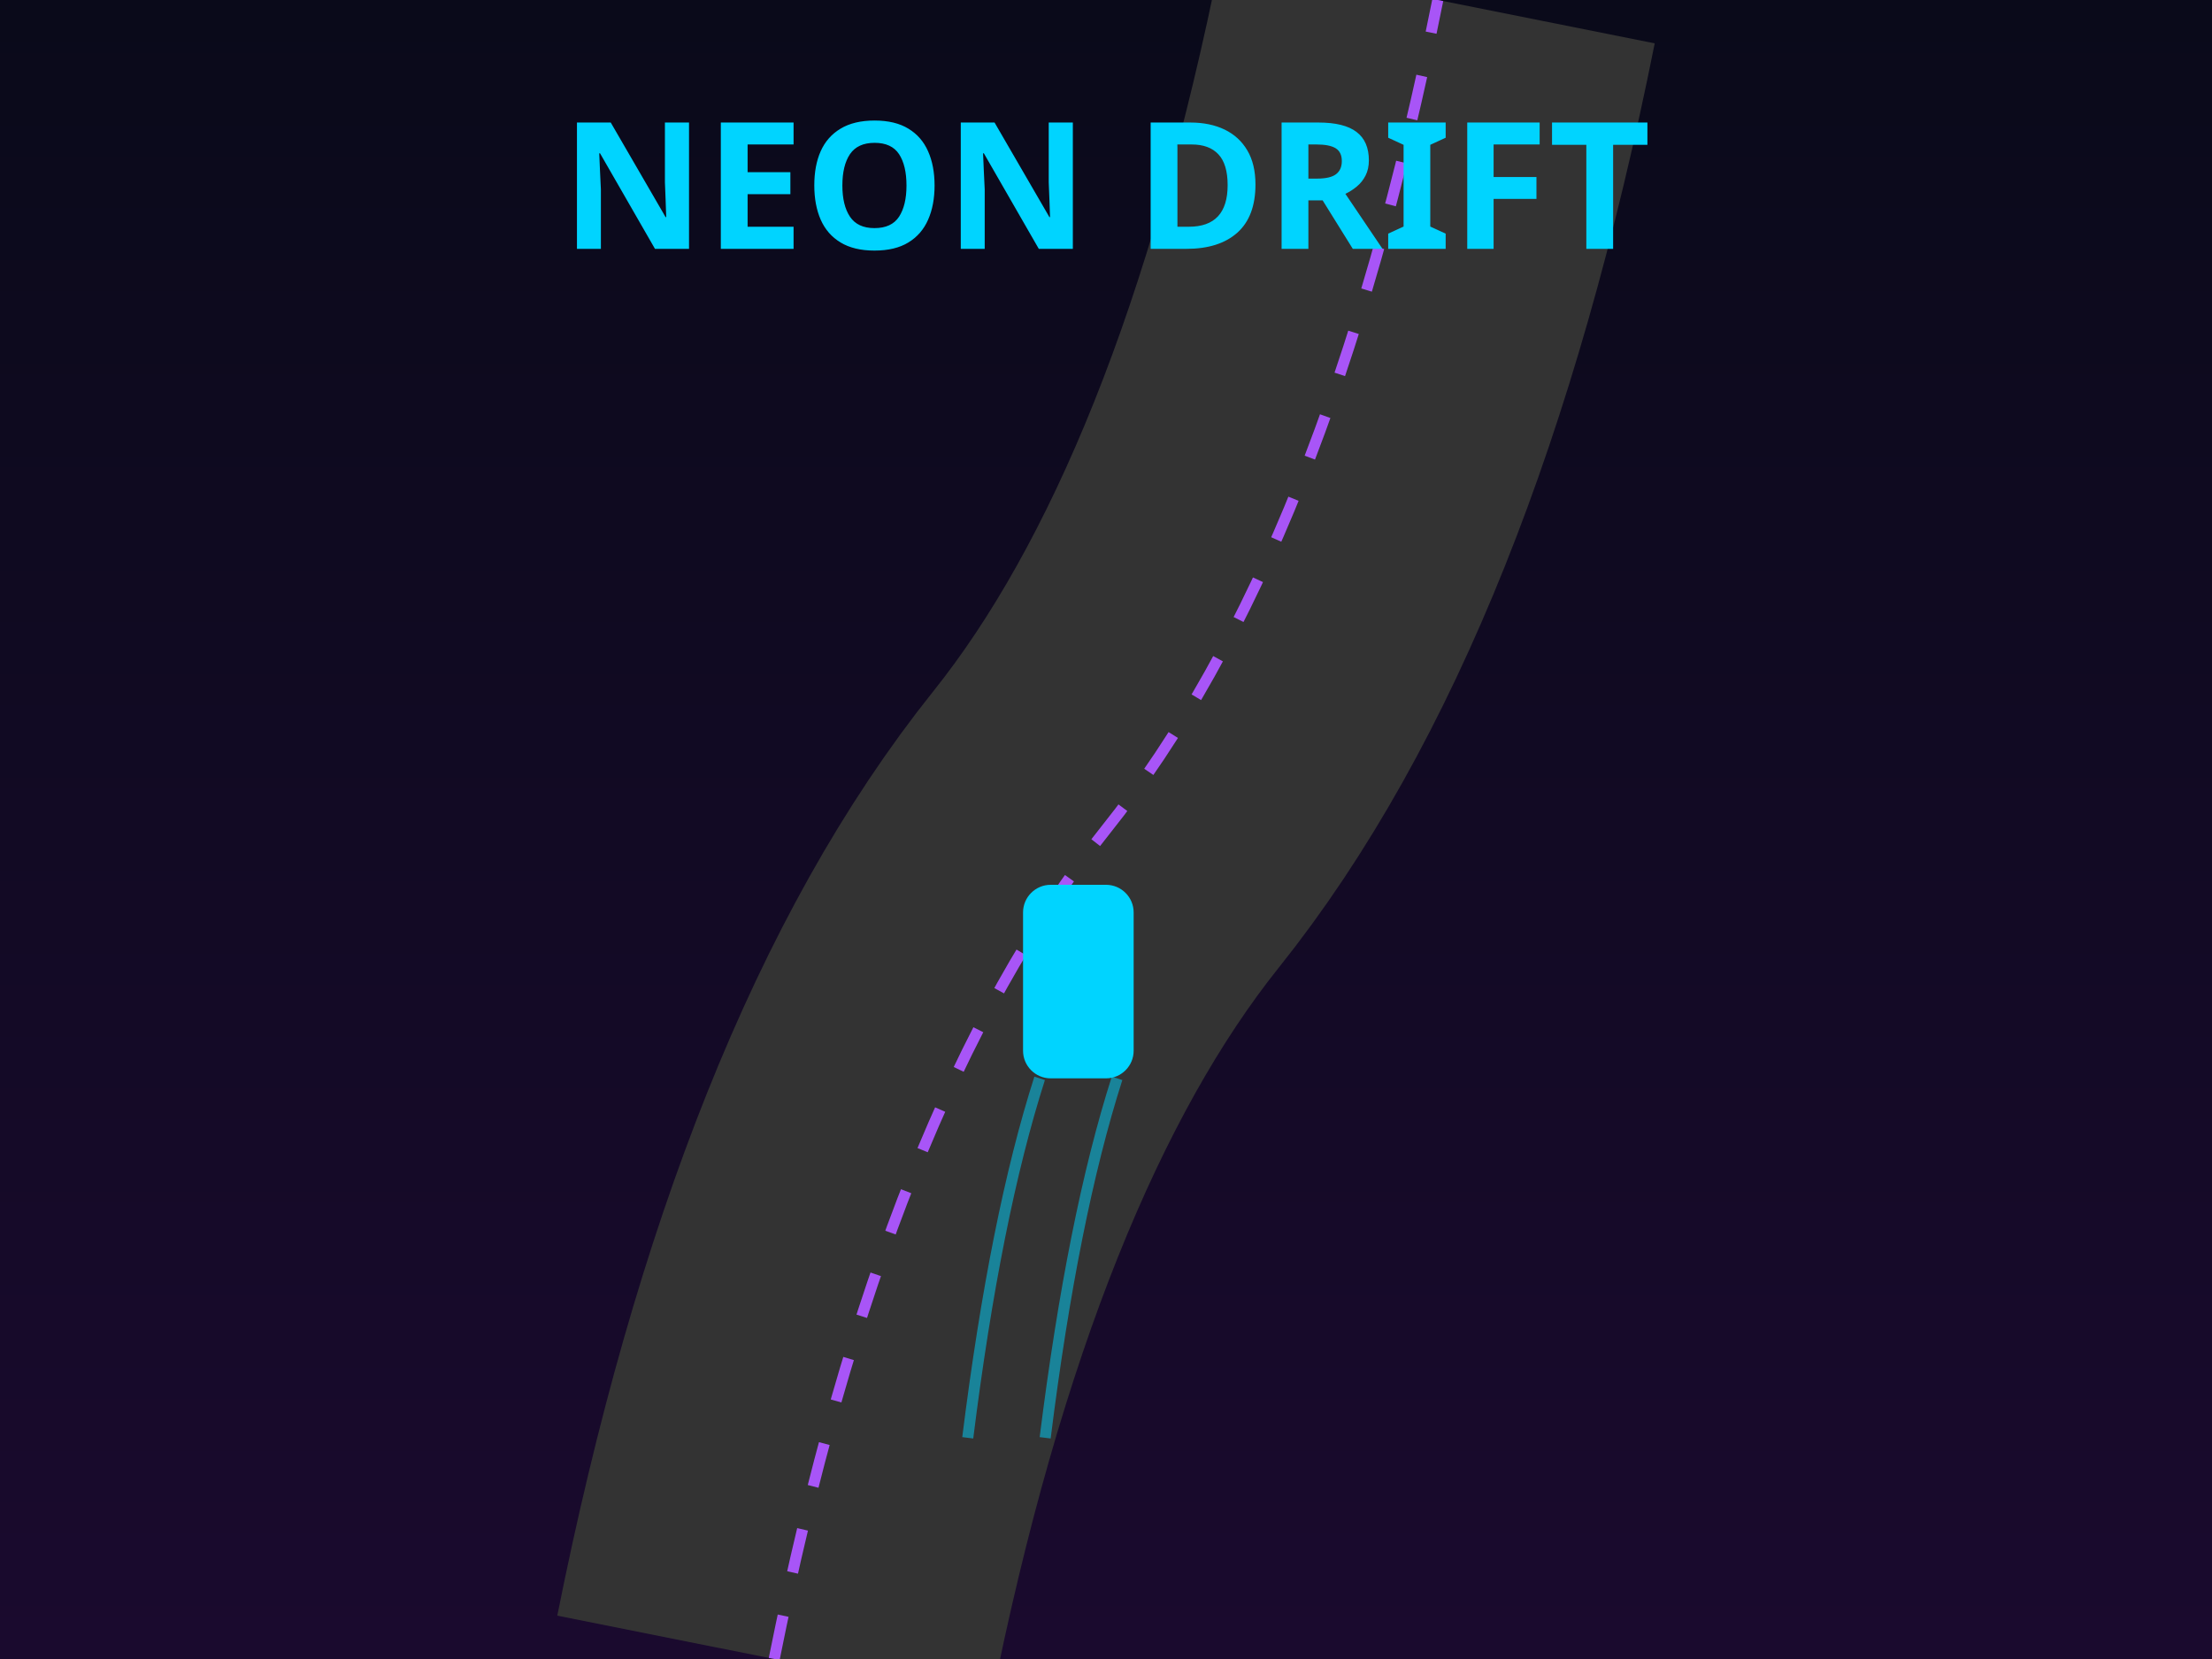
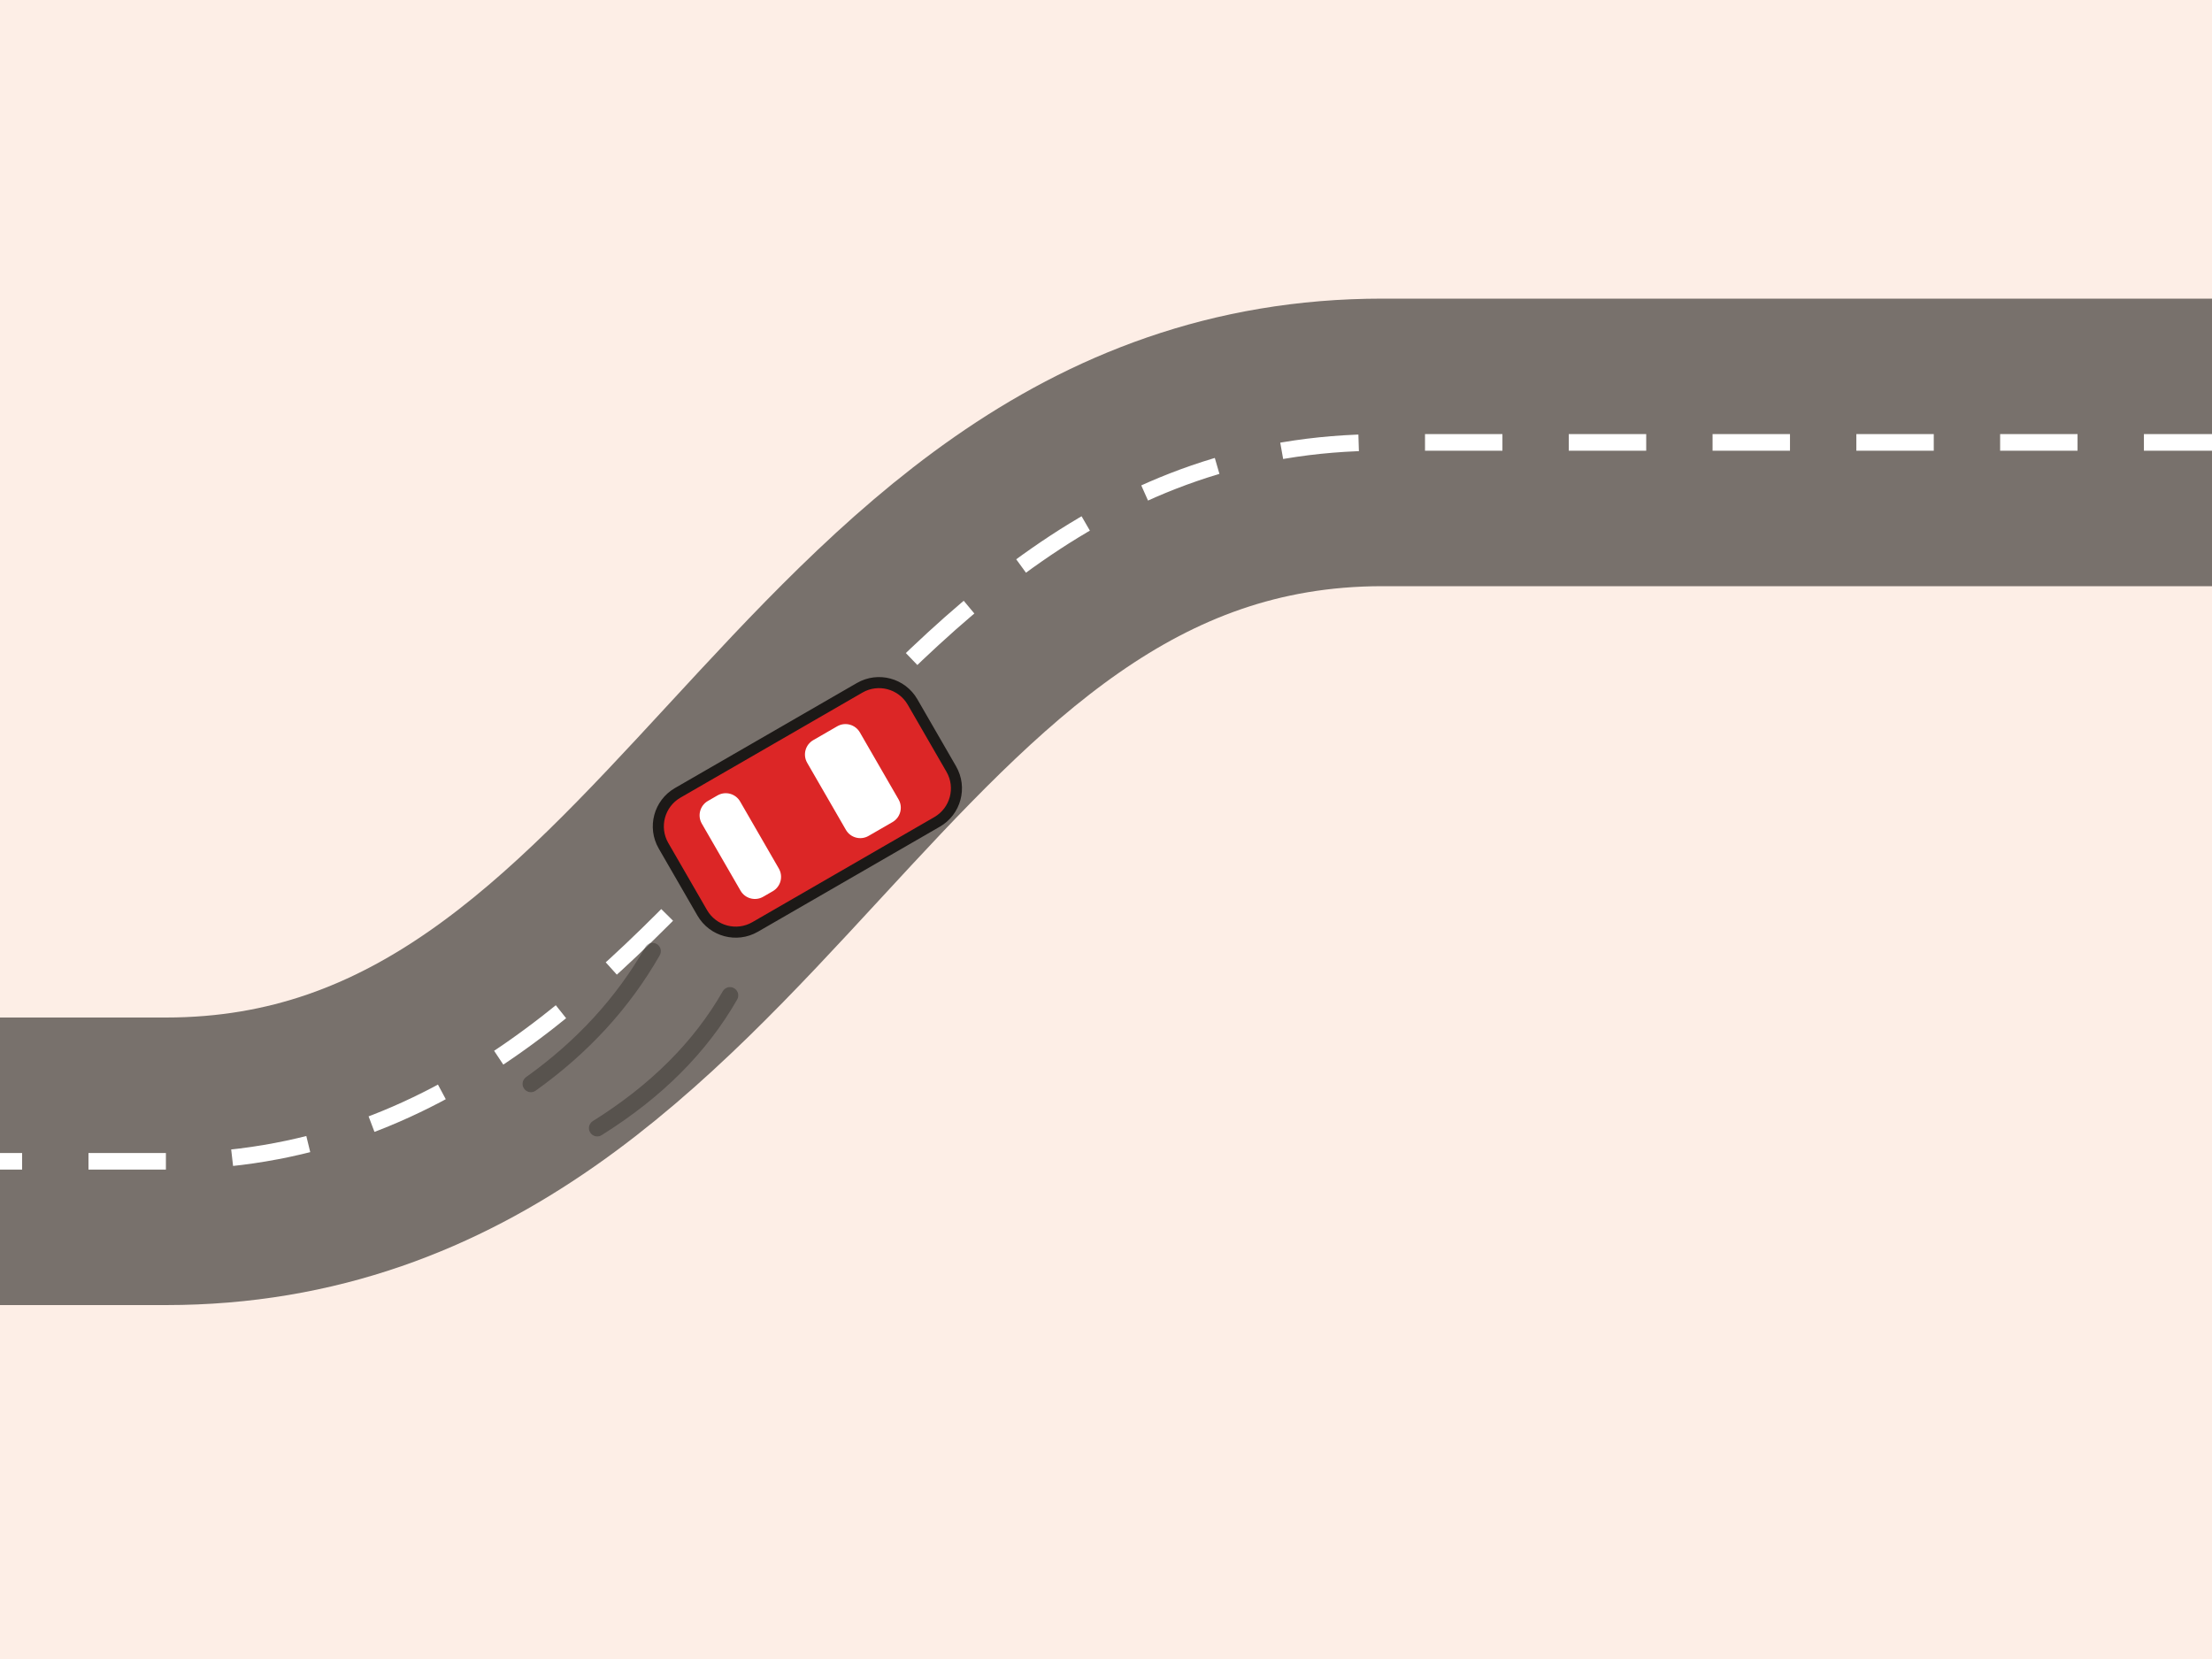
<svg xmlns="http://www.w3.org/2000/svg" viewBox="0 0 400 300">
-   <defs>
-     <linearGradient id="bg" x1="0%" y1="0%" x2="0%" y2="100%">
-       <stop offset="0%" style="stop-color:#0a0a1a" />
-       <stop offset="100%" style="stop-color:#1a0a2e" />
-     </linearGradient>
-   </defs>
-   <rect width="400" height="300" fill="url(#bg)" />
-   <path d="M140,300 Q160,200 200,150 Q240,100 260,0" fill="none" stroke="#333" stroke-width="80" />
-   <path d="M140,300 Q160,200 200,150 Q240,100 260,0" fill="none" stroke="#a855f7" stroke-width="2" stroke-dasharray="8,8" />
-   <rect x="185" y="160" width="20" height="35" rx="5" fill="#00d4ff" />
-   <path d="M188,195 Q180,220 175,260" fill="none" stroke="#00d4ff" stroke-width="2" opacity="0.5" />
-   <path d="M202,195 Q194,220 189,260" fill="none" stroke="#00d4ff" stroke-width="2" opacity="0.5" />
-   <text x="200" y="45" text-anchor="middle" font-family="Segoe UI, sans-serif" font-size="32" font-weight="bold" fill="#00d4ff">NEON DRIFT</text>
+   <rect width="400" height="300" fill="#fdeee6" />
+   <path d="M-10,210 H30 C130,210 150,80 250,80 H400" fill="none" stroke="#78716c" stroke-width="52" />
+   <path d="M-10,210 H30 C130,210 150,80 250,80 H400" fill="none" stroke="#ffffff" stroke-width="3" stroke-dasharray="14 12" />
+   <path d="M96,196 Q110,186 118,172" fill="none" stroke="#1c1917" stroke-width="3" stroke-linecap="round" opacity="0.35" />
+   <path d="M108,204 Q124,194 132,180" fill="none" stroke="#1c1917" stroke-width="3" stroke-linecap="round" opacity="0.35" />
+   <g transform="translate(146,146) rotate(-30)">
+     <rect x="-26" y="-14" width="52" height="28" rx="7" fill="#dc2626" stroke="#1c1917" stroke-width="2" />
+     <rect x="4" y="-10" width="11" height="20" rx="3" fill="#ffffff" />
+     <rect x="-18" y="-10" width="8" height="20" rx="3" fill="#ffffff" />
+   </g>
</svg>
